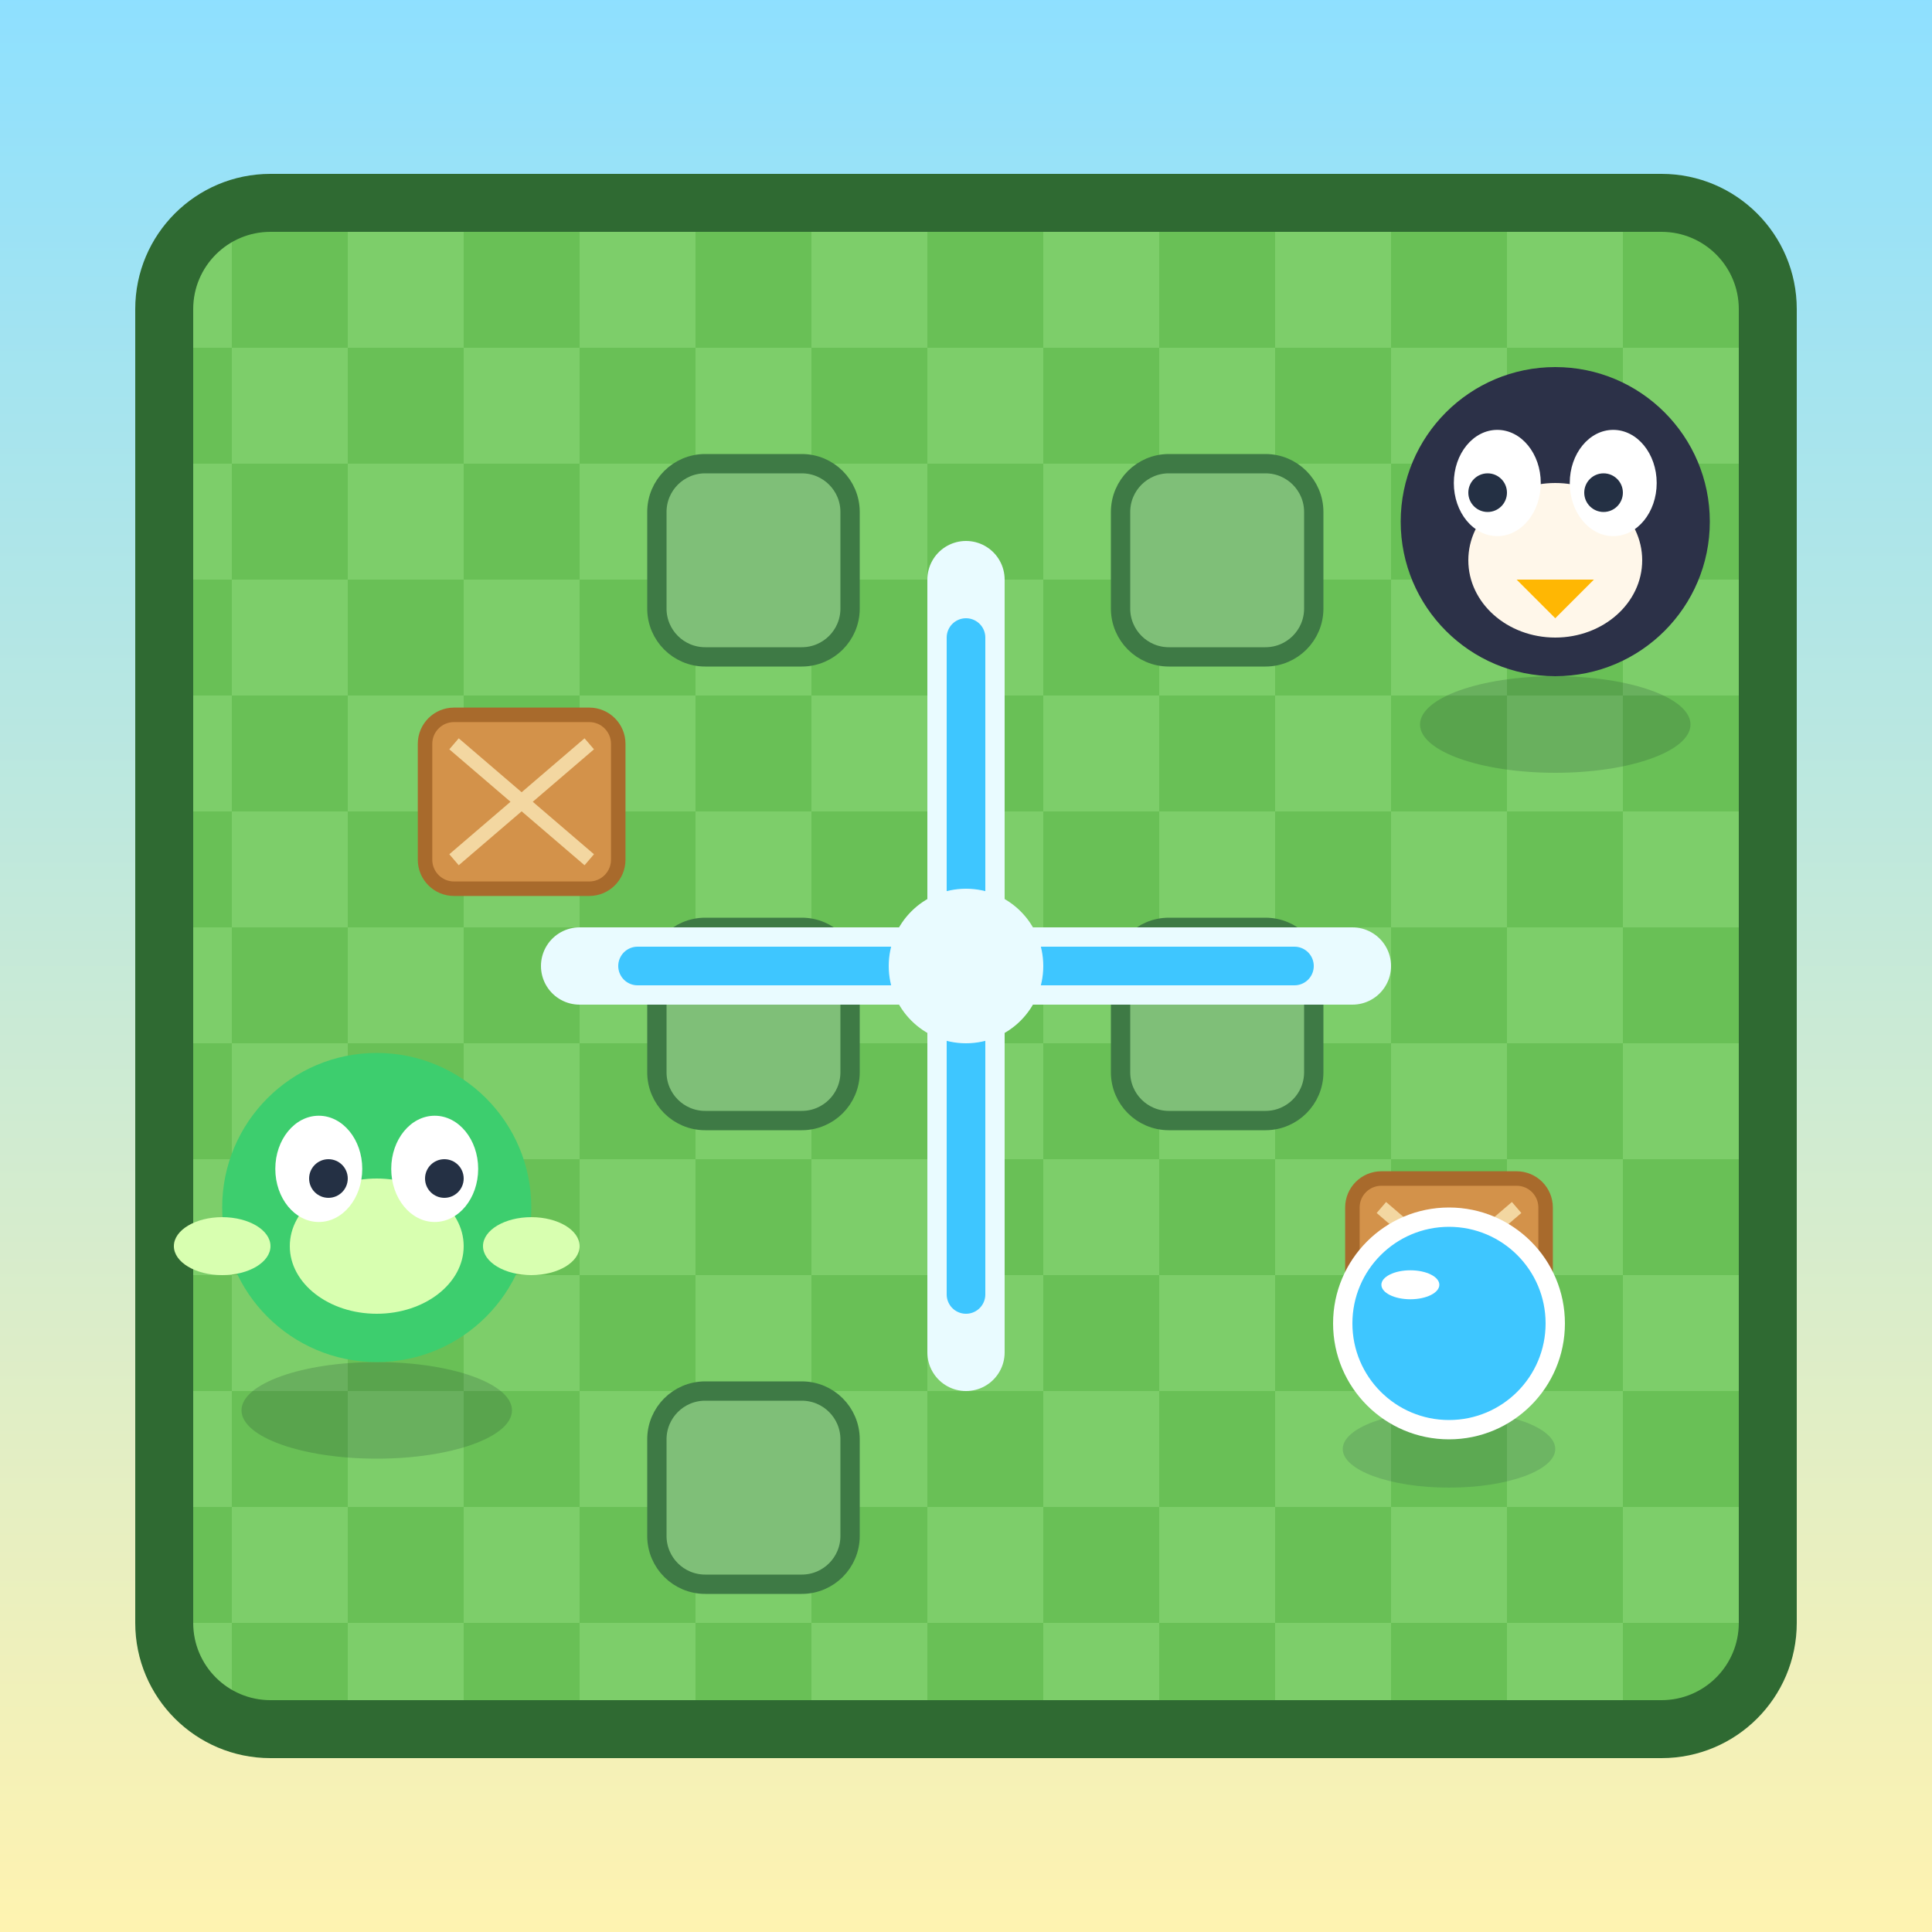
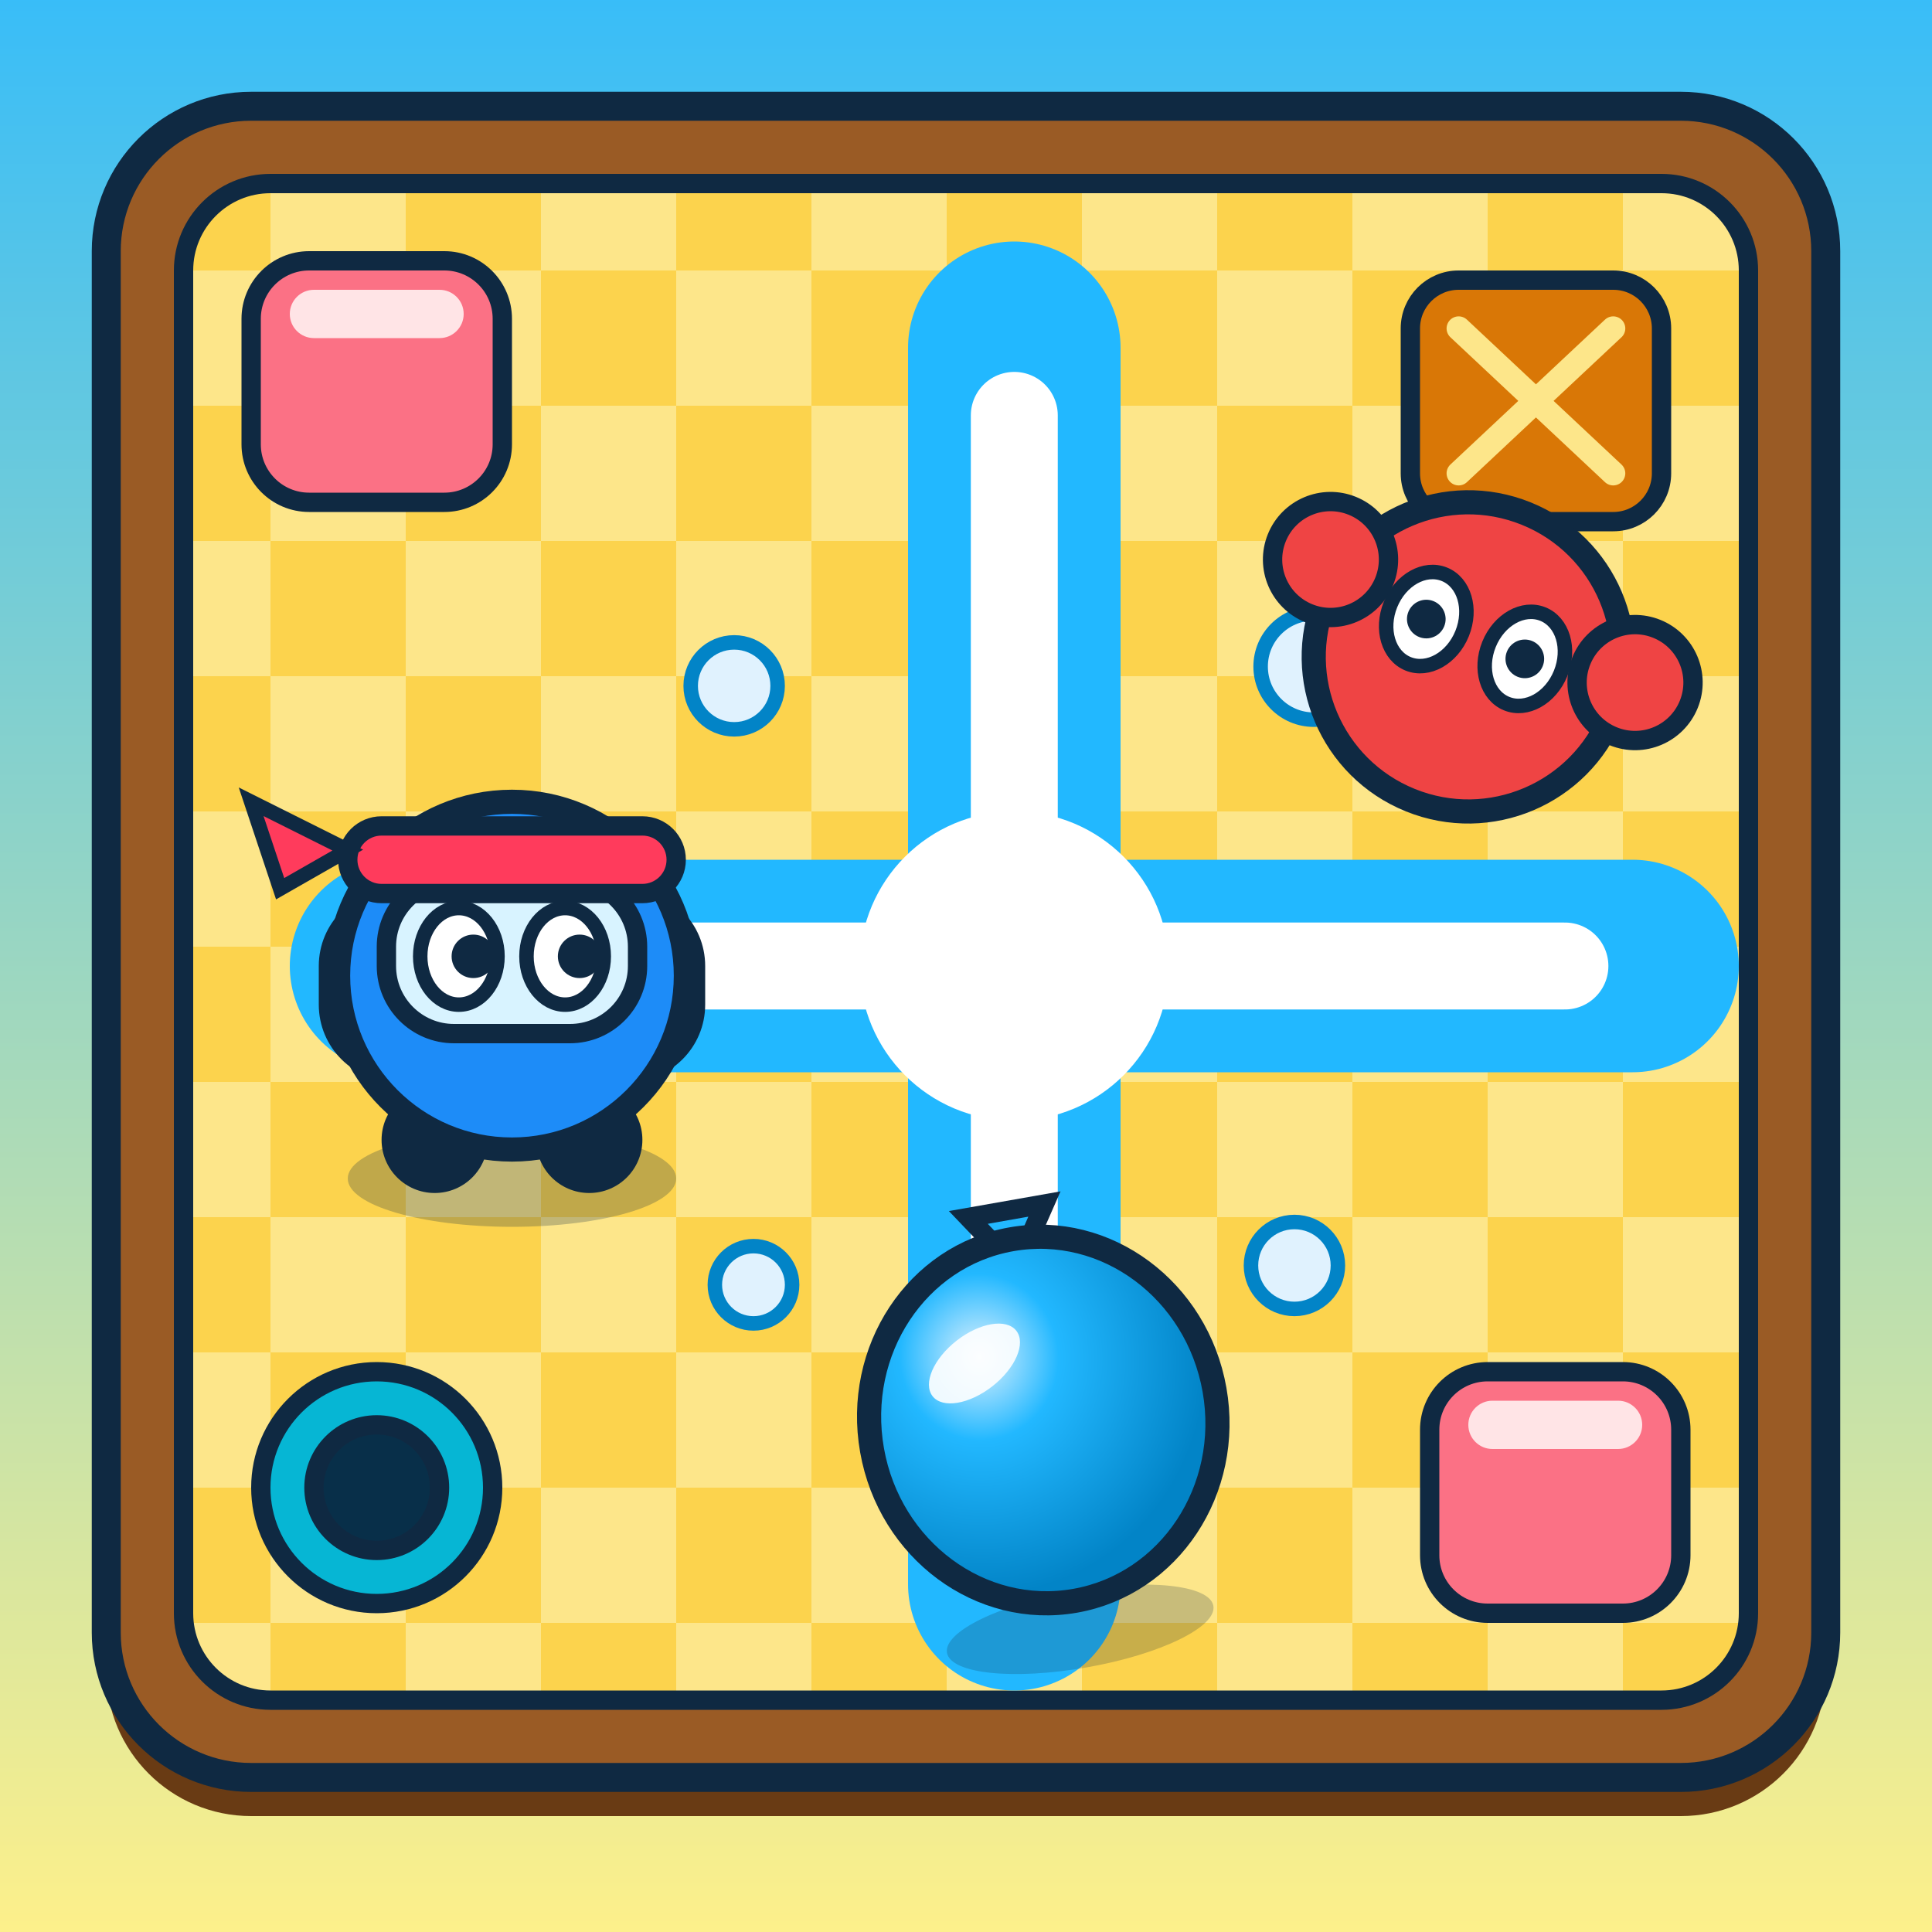
<svg xmlns="http://www.w3.org/2000/svg" viewBox="0 0 400 400" width="400" height="400">
  <defs>
    <linearGradient id="sky" x1="0" y1="0" x2="0" y2="1">
-       <stop offset="0" stop-color="#8ee0ff" />
-       <stop offset="1" stop-color="#fff3b0" />
+       <stop offset="0" stop-color="#38bdf8" />
+       <stop offset="1" stop-color="#fef08a" />
    </linearGradient>
-     <pattern id="grass" width="48" height="48" patternUnits="userSpaceOnUse">
-       <rect width="48" height="48" fill="#7dce6a" />
-       <rect width="24" height="24" fill="#69c056" />
-       <rect x="24" y="24" width="24" height="24" fill="#69c056" />
+     <pattern id="tiles" width="56" height="56" patternUnits="userSpaceOnUse">
+       <rect width="56" height="56" fill="#fde68a" />
+       <rect width="28" height="28" fill="#fcd34d" />
+       <rect x="28" y="28" width="28" height="28" fill="#fcd34d" />
    </pattern>
+     <radialGradient id="bal" cx="35%" cy="30%" r="65%">
+       <stop offset="0" stop-color="#e0f2fe" />
+       <stop offset="0.35" stop-color="#22b8ff" />
+       <stop offset="1" stop-color="#0284c7" />
+     </radialGradient>
  </defs>
  <rect width="400" height="400" fill="url(#sky)" />
-   <rect x="28" y="36" width="344" height="328" rx="28" fill="#2f6a32" />
-   <rect x="40" y="48" width="320" height="304" rx="16" fill="url(#grass)" />
-   <g>
-     <rect x="136" y="96" width="40" height="40" rx="10" fill="#7fbf78" stroke="#3e7a45" stroke-width="4" />
-     <rect x="232" y="96" width="40" height="40" rx="10" fill="#7fbf78" stroke="#3e7a45" stroke-width="4" />
-     <rect x="136" y="192" width="40" height="40" rx="10" fill="#7fbf78" stroke="#3e7a45" stroke-width="4" />
-     <rect x="232" y="192" width="40" height="40" rx="10" fill="#7fbf78" stroke="#3e7a45" stroke-width="4" />
-     <rect x="136" y="288" width="40" height="40" rx="10" fill="#7fbf78" stroke="#3e7a45" stroke-width="4" />
+   <rect x="22" y="28" width="356" height="348" rx="30" fill="#693b14" />
+   <rect x="22" y="22" width="356" height="346" rx="30" fill="#9a5b25" stroke="#0f2942" stroke-width="6" />
+   <rect x="38" y="38" width="324" height="314" rx="18" fill="url(#tiles)" stroke="#0f2942" stroke-width="4" />
+   <g stroke="#0f2942" stroke-width="4">
+     <rect x="52" y="54" width="52" height="50" rx="12" fill="#fb7185" />
+     <rect x="60" y="60" width="36" height="10" rx="5" fill="#ffe4e6" stroke="none" />
+     <rect x="296" y="284" width="52" height="50" rx="12" fill="#fb7185" />
+     <rect x="304" y="290" width="36" height="10" rx="5" fill="#ffe4e6" stroke="none" />
+     <circle cx="78" cy="308" r="24" fill="#06b6d4" />
+     <circle cx="78" cy="308" r="13" fill="#082f49" />
  </g>
-   <g>
-     <rect x="88" y="148" width="40" height="36" rx="6" fill="#d3924a" stroke="#a86a2c" stroke-width="3" />
-     <path d="M94 154 L122 178 M122 154 L94 178" stroke="#f3d7a1" stroke-width="3" />
-     <rect x="280" y="244" width="40" height="36" rx="6" fill="#d3924a" stroke="#a86a2c" stroke-width="3" />
-     <path d="M286 250 L314 274 M314 250 L286 274" stroke="#f3d7a1" stroke-width="3" />
+   <g transform="translate(292,58)">
+     <rect width="52" height="50" rx="10" fill="#d97706" stroke="#0f2942" stroke-width="4" />
+     <path d="M10 10 L42 40 M42 10 L10 40" stroke="#fde68a" stroke-width="5" stroke-linecap="round" />
  </g>
-   <g stroke="#e9fbff" stroke-width="16" stroke-linecap="round">
-     <path d="M200 120 V280" />
-     <path d="M120 200 H280" />
+   <g stroke-linecap="round">
+     <path d="M210 72 V328 M82 200 H338" stroke="#22b8ff" stroke-width="44" />
+     <path d="M210 86 V314 M96 200 H324" stroke="#ffffff" stroke-width="18" />
+     <circle cx="210" cy="200" r="32" fill="#ffffff" />
  </g>
-   <g stroke="#3ec6ff" stroke-width="8" stroke-linecap="round">
-     <path d="M200 132 V268" />
-     <path d="M132 200 H268" />
+   <g fill="#e0f2fe" stroke="#0284c7" stroke-width="3">
+     <circle cx="152" cy="142" r="9" />
+     <circle cx="272" cy="138" r="11" />
+     <circle cx="268" cy="262" r="9" />
+     <circle cx="156" cy="266" r="8" />
  </g>
-   <circle cx="200" cy="200" r="16" fill="#e9fbff" />
-   <g>
-     <ellipse cx="78" cy="292" rx="28" ry="10" fill="rgba(20,40,40,0.18)" />
-     <circle cx="78" cy="250" r="32" fill="#3dce6e" />
-     <ellipse cx="78" cy="258" rx="18" ry="14" fill="#d8ffb0" />
-     <ellipse cx="66" cy="242" rx="9" ry="11" fill="#fff" />
-     <ellipse cx="90" cy="242" rx="9" ry="11" fill="#fff" />
-     <circle cx="68" cy="244" r="4" fill="#243044" />
-     <circle cx="92" cy="244" r="4" fill="#243044" />
-     <ellipse cx="46" cy="258" rx="10" ry="6" fill="#d8ffb0" />
-     <ellipse cx="110" cy="258" rx="10" ry="6" fill="#d8ffb0" />
+   <g transform="translate(304,136) rotate(22)">
+     <circle cx="0" cy="0" r="32" fill="#ef4444" stroke="#0f2942" stroke-width="5" />
+     <circle cx="-34" cy="-8" r="12" fill="#ef4444" stroke="#0f2942" stroke-width="4" />
+     <circle cx="34" cy="-8" r="12" fill="#ef4444" stroke="#0f2942" stroke-width="4" />
+     <ellipse cx="-11" cy="-4" rx="8" ry="10" fill="#fff" stroke="#0f2942" stroke-width="3" />
+     <ellipse cx="11" cy="-4" rx="8" ry="10" fill="#fff" stroke="#0f2942" stroke-width="3" />
+     <circle cx="-11" cy="-4" r="4" fill="#0f2942" />
+     <circle cx="11" cy="-4" r="4" fill="#0f2942" />
  </g>
-   <g>
-     <ellipse cx="322" cy="150" rx="28" ry="10" fill="rgba(20,40,40,0.18)" />
-     <circle cx="322" cy="108" r="32" fill="#2c3148" />
-     <ellipse cx="322" cy="116" rx="18" ry="16" fill="#fff7ea" />
-     <ellipse cx="310" cy="100" rx="9" ry="11" fill="#fff" />
-     <ellipse cx="334" cy="100" rx="9" ry="11" fill="#fff" />
-     <circle cx="308" cy="102" r="4" fill="#243044" />
-     <circle cx="332" cy="102" r="4" fill="#243044" />
-     <path d="M322 128 L314 120 L330 120 Z" fill="#ffb703" />
+   <g transform="translate(106,198)">
+     <ellipse cx="0" cy="46" rx="34" ry="10" fill="rgba(15,41,66,0.25)" />
+     <circle cx="-16" cy="38" r="11" fill="#0f2942" />
+     <circle cx="16" cy="38" r="11" fill="#0f2942" />
+     <rect x="-38" y="-12" width="76" height="36" rx="14" fill="#22b8ff" stroke="#0f2942" stroke-width="4" />
+     <circle cx="0" cy="4" r="36" fill="#1d8cf8" stroke="#0f2942" stroke-width="5" />
+     <rect x="-26" y="-16" width="52" height="32" rx="14" fill="#d8f3ff" stroke="#0f2942" stroke-width="4" />
+     <rect x="-34" y="-27" width="68" height="14" rx="7" fill="#ff3b5c" stroke="#0f2942" stroke-width="4" />
+     <path d="M-34 -22 L-54 -32 L-48 -14 Z" fill="#ff3b5c" stroke="#0f2942" stroke-width="3" />
+     <ellipse cx="-11" cy="0" rx="8" ry="10" fill="#fff" stroke="#0f2942" stroke-width="3" />
+     <ellipse cx="11" cy="0" rx="8" ry="10" fill="#fff" stroke="#0f2942" stroke-width="3" />
+     <circle cx="-8" cy="0" r="4.5" fill="#0f2942" />
+     <circle cx="14" cy="0" r="4.5" fill="#0f2942" />
  </g>
-   <g>
-     <ellipse cx="300" cy="300" rx="22" ry="8" fill="rgba(20,40,60,0.15)" />
-     <circle cx="300" cy="274" r="22" fill="#3ec6ff" stroke="#fff" stroke-width="4" />
-     <ellipse cx="292" cy="266" rx="6" ry="3" fill="#fff" />
+   <g transform="translate(216,294) rotate(-10)">
+     <ellipse cx="0" cy="44" rx="28" ry="8" fill="rgba(15,41,66,0.22)" />
+     <path d="M-8 -44 L8 -44 L0 -32 Z" fill="#22b8ff" stroke="#0f2942" stroke-width="4" />
+     <ellipse cx="0" cy="0" rx="36" ry="38" fill="url(#bal)" stroke="#0f2942" stroke-width="5" />
+     <ellipse cx="-12" cy="-14" rx="11" ry="6" transform="rotate(-28 -12 -14)" fill="#ffffff" opacity="0.9" />
  </g>
</svg>
